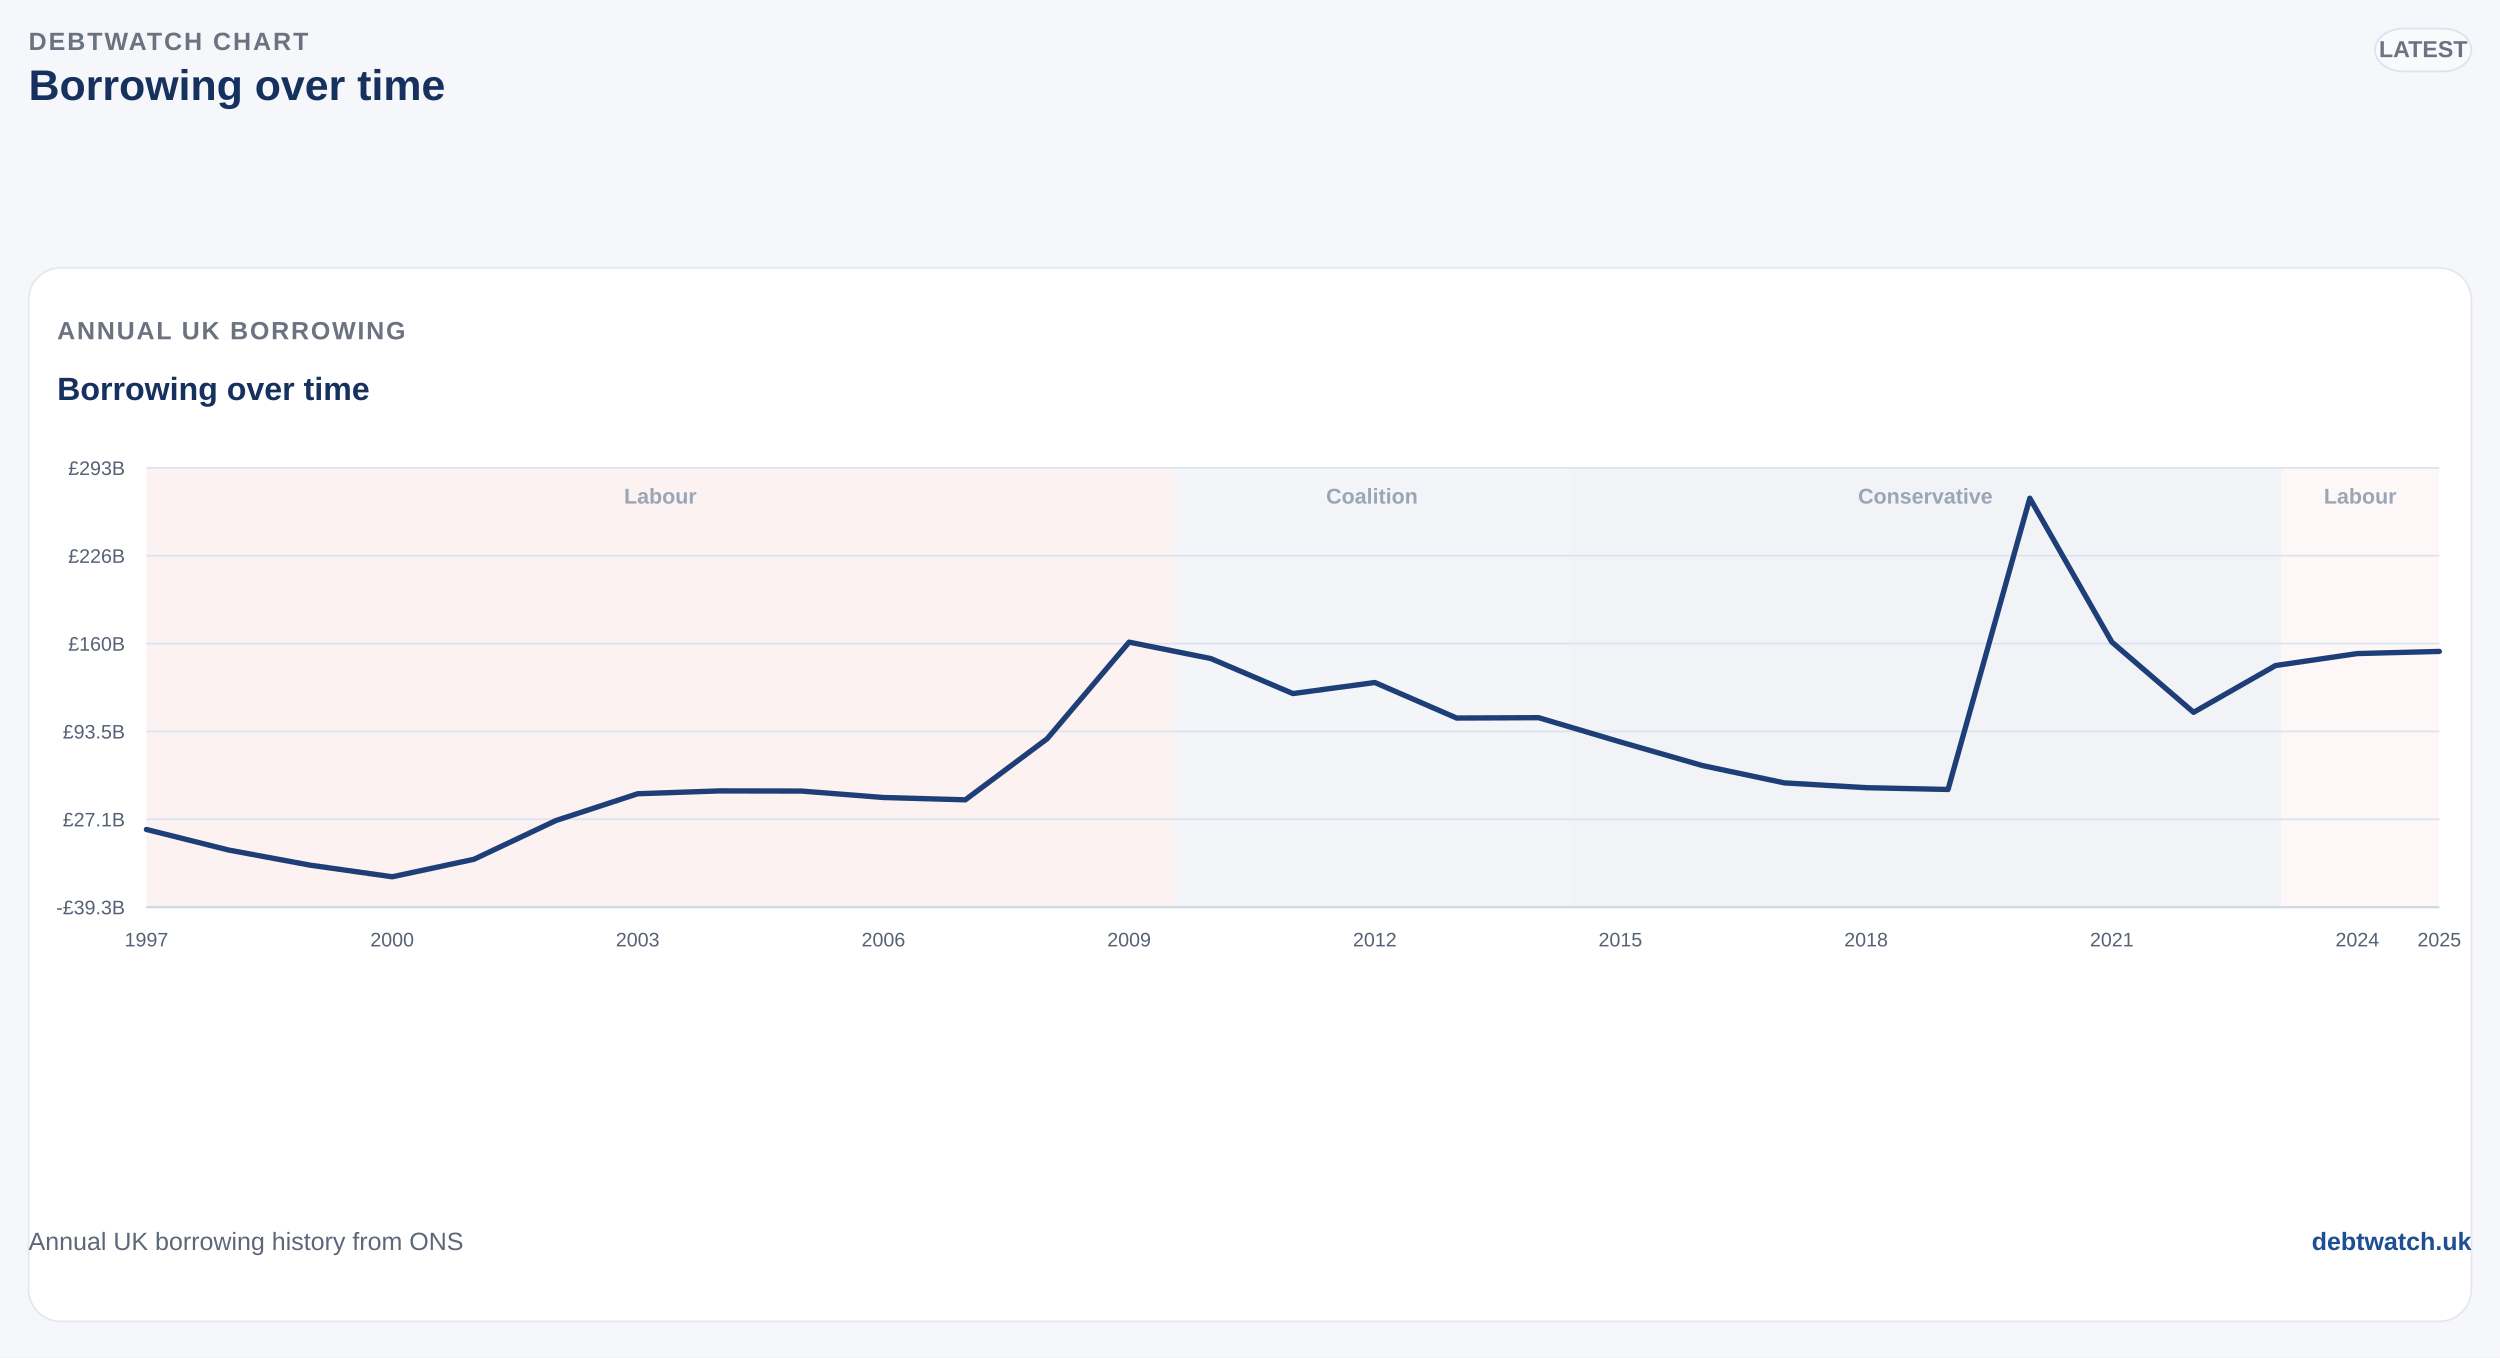
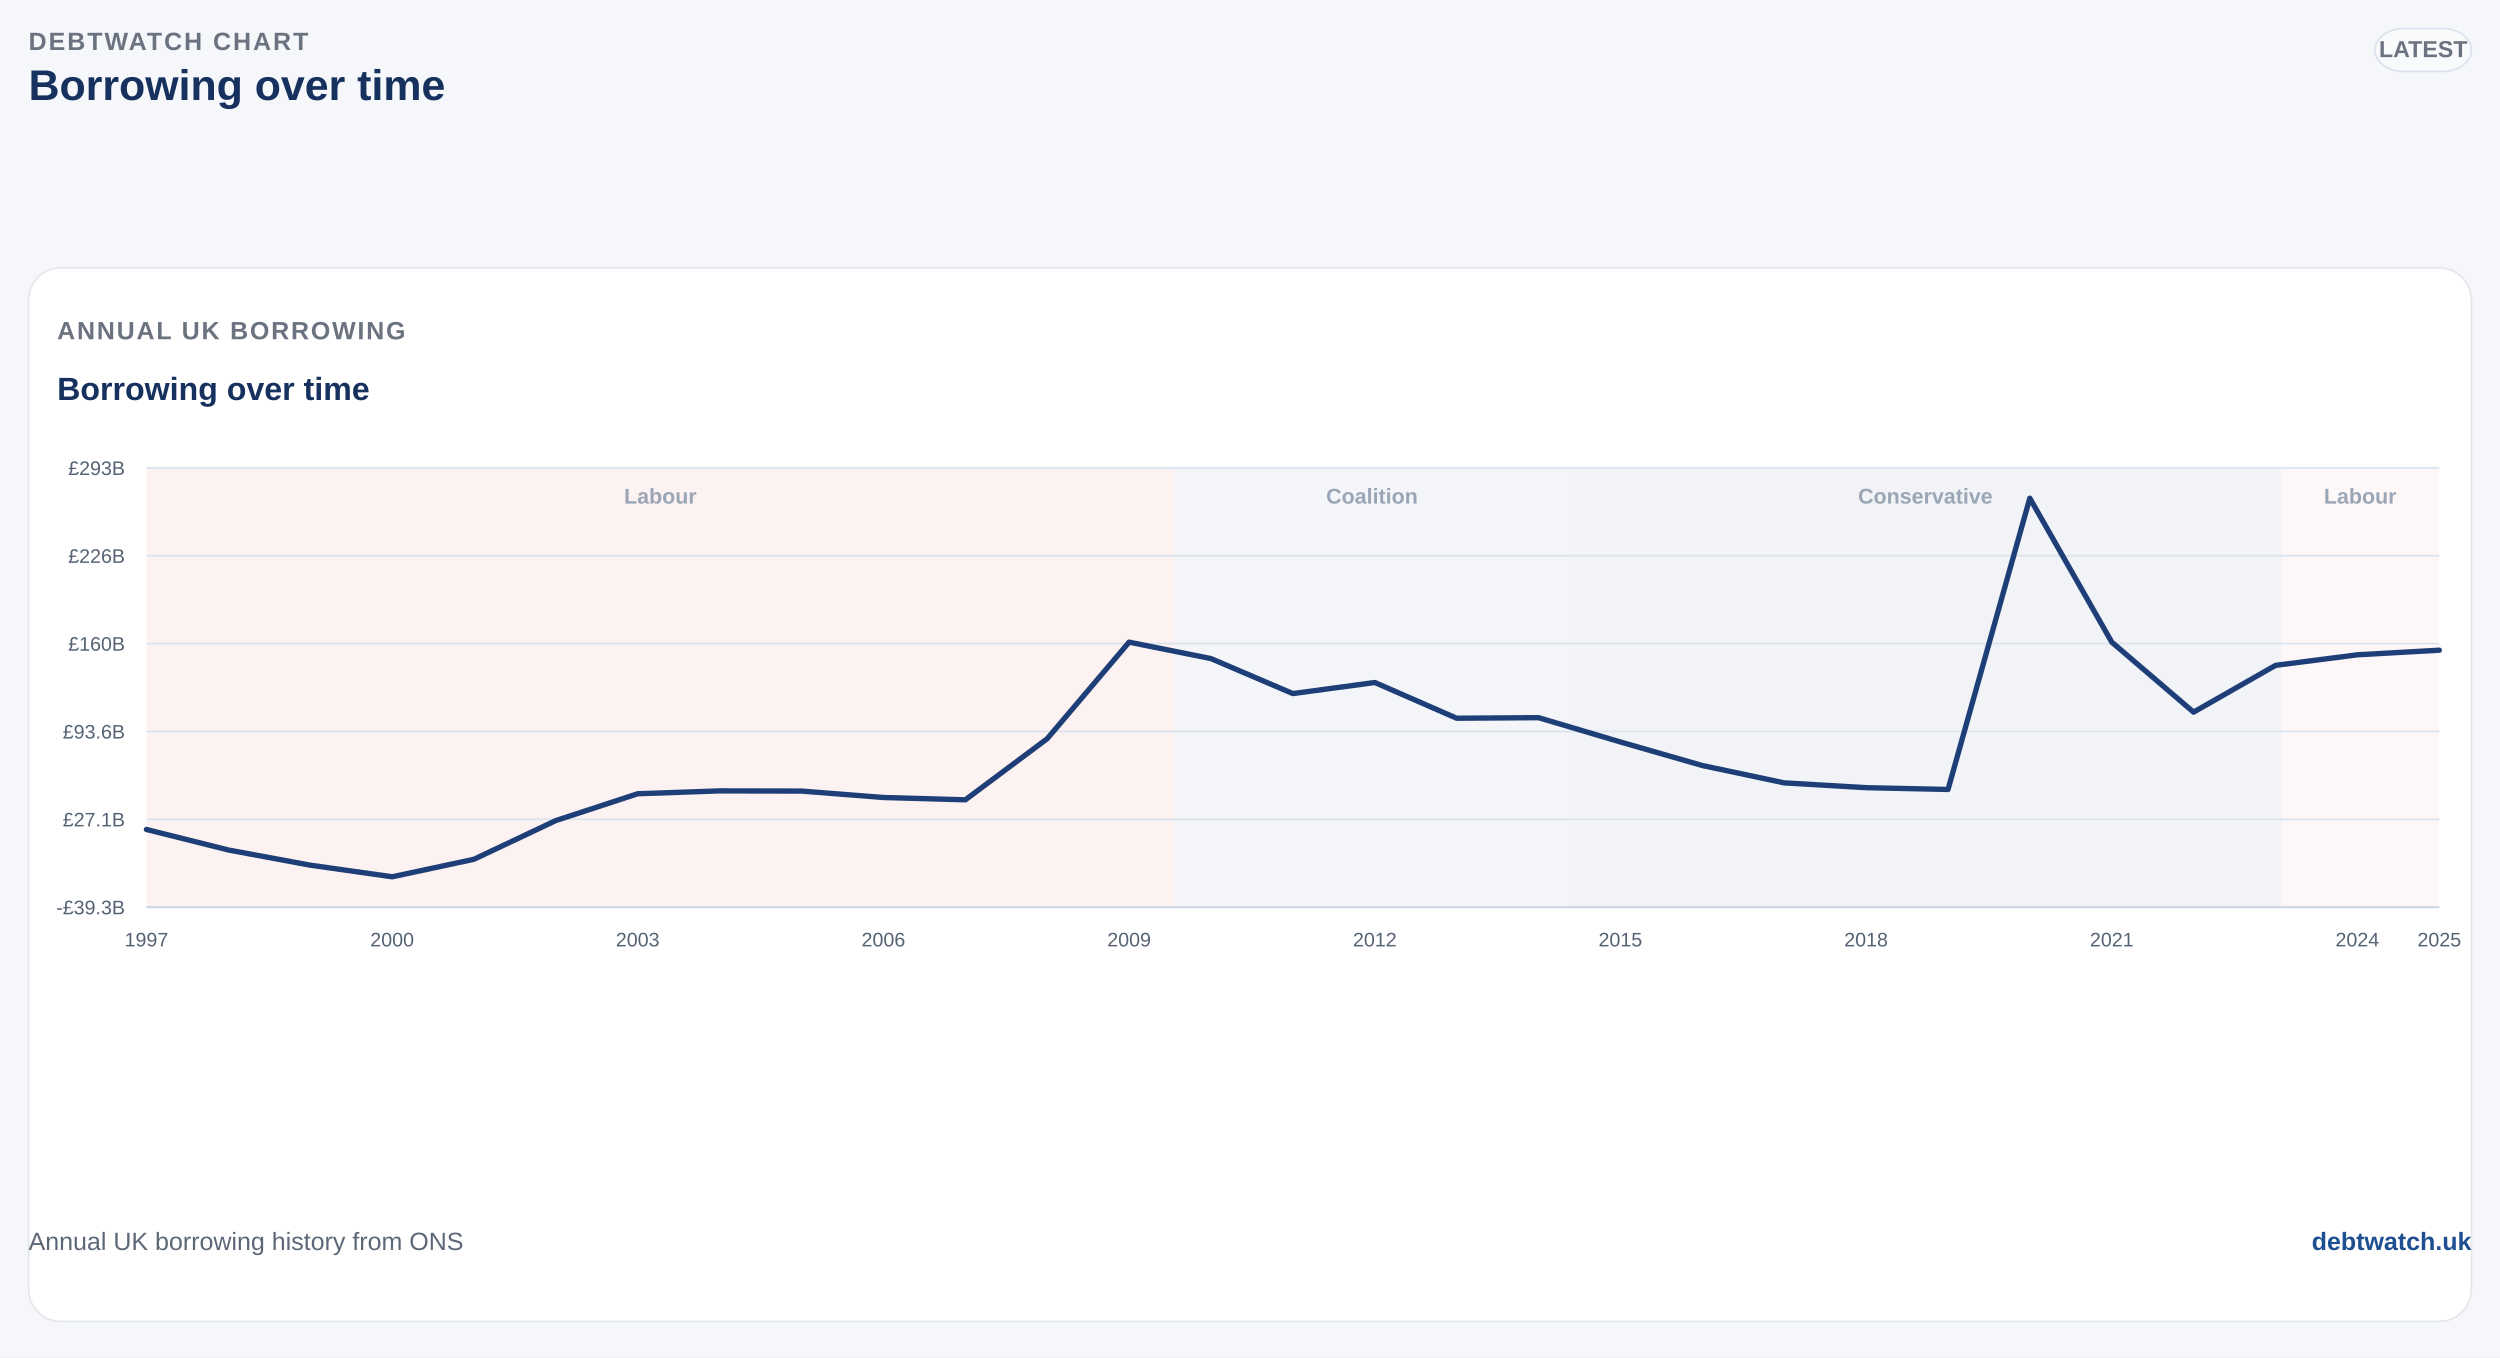
<svg xmlns="http://www.w3.org/2000/svg" width="1400" height="760" viewBox="0 0 1400 760" role="img" aria-labelledby="title desc">
  <rect width="1400" height="760" fill="#f5f7fb" />
  <text x="16" y="28" fill="#6b7280" font-family="Segoe UI, Arial, sans-serif" font-size="14" font-weight="700" letter-spacing="1.1">DEBTWATCH CHART</text>
  <text x="16" y="56" fill="#17315f" font-family="Segoe UI, Arial, sans-serif" font-size="24" font-weight="700">Borrowing over time</text>
  <g>
    <rect x="1330" y="16" rx="16" ry="16" width="54" height="24" fill="#f8fafc" stroke="#dbe3ef" />
    <text x="1357" y="32" fill="#6b7280" font-family="Segoe UI, Arial, sans-serif" font-size="13" font-weight="700" text-anchor="middle">LATEST</text>
  </g>
  <rect x="16" y="150" width="1368" height="590" rx="18" ry="18" fill="#ffffff" stroke="#e5e7eb" />
  <text x="32" y="190" fill="#6b7280" font-family="Segoe UI, Arial, sans-serif" font-size="14" font-weight="700" letter-spacing="1">ANNUAL UK BORROWING</text>
  <text x="32" y="224" fill="#17315f" font-family="Segoe UI, Arial, sans-serif" font-size="18" font-weight="700">Borrowing over time</text>
  <rect x="82.0" y="262" width="575.6" height="246" fill="rgba(215, 95, 95, 0.08)" />
  <text x="369.8" y="282" fill="#9aa6b5" font-family="Segoe UI, Arial, sans-serif" font-size="12" font-weight="600" text-anchor="middle">Labour</text>
  <rect x="657.6" y="262" width="221.4" height="246" fill="rgba(100, 125, 165, 0.08)" />
  <text x="768.3" y="282" fill="#9aa6b5" font-family="Segoe UI, Arial, sans-serif" font-size="12" font-weight="600" text-anchor="middle">Coalition</text>
  <rect x="879.0" y="262" width="398.5" height="246" fill="rgba(32, 59, 115, 0.06)" />
  <text x="1078.2" y="282" fill="#9aa6b5" font-family="Segoe UI, Arial, sans-serif" font-size="12" font-weight="600" text-anchor="middle">Conservative</text>
  <rect x="1277.4" y="262" width="88.6" height="246" fill="rgba(215, 95, 95, 0.05)" />
  <text x="1321.7" y="282" fill="#9aa6b5" font-family="Segoe UI, Arial, sans-serif" font-size="12" font-weight="600" text-anchor="middle">Labour</text>
  <line x1="82" y1="262.0" x2="1366" y2="262.0" stroke="#dbe3ef" stroke-width="1" />
  <text x="70" y="266.0" fill="#556274" font-family="Segoe UI, Arial, sans-serif" font-size="11" text-anchor="end">£293B</text>
  <line x1="82" y1="311.2" x2="1366" y2="311.2" stroke="#dbe3ef" stroke-width="1" />
  <text x="70" y="315.2" fill="#556274" font-family="Segoe UI, Arial, sans-serif" font-size="11" text-anchor="end">£226B</text>
  <line x1="82" y1="360.4" x2="1366" y2="360.4" stroke="#dbe3ef" stroke-width="1" />
  <text x="70" y="364.4" fill="#556274" font-family="Segoe UI, Arial, sans-serif" font-size="11" text-anchor="end">£160B</text>
  <line x1="82" y1="409.6" x2="1366" y2="409.6" stroke="#dbe3ef" stroke-width="1" />
-   <text x="70" y="413.6" fill="#556274" font-family="Segoe UI, Arial, sans-serif" font-size="11" text-anchor="end">£93.5B</text>
+   <text x="70" y="413.6" fill="#556274" font-family="Segoe UI, Arial, sans-serif" font-size="11" text-anchor="end">£93.6B</text>
  <line x1="82" y1="458.8" x2="1366" y2="458.8" stroke="#dbe3ef" stroke-width="1" />
  <text x="70" y="462.8" fill="#556274" font-family="Segoe UI, Arial, sans-serif" font-size="11" text-anchor="end">£27.1B</text>
  <line x1="82" y1="508.0" x2="1366" y2="508.0" stroke="#dbe3ef" stroke-width="1" />
  <text x="70" y="512.0" fill="#556274" font-family="Segoe UI, Arial, sans-serif" font-size="11" text-anchor="end">-£39.3B</text>
  <line x1="82" y1="508" x2="1366" y2="508" stroke="#cfd8e3" stroke-width="1.25" />
  <text x="82.0" y="530" fill="#556274" font-family="Segoe UI, Arial, sans-serif" font-size="11" text-anchor="middle">1997</text>
  <text x="219.6" y="530" fill="#556274" font-family="Segoe UI, Arial, sans-serif" font-size="11" text-anchor="middle">2000</text>
  <text x="357.1" y="530" fill="#556274" font-family="Segoe UI, Arial, sans-serif" font-size="11" text-anchor="middle">2003</text>
  <text x="494.7" y="530" fill="#556274" font-family="Segoe UI, Arial, sans-serif" font-size="11" text-anchor="middle">2006</text>
  <text x="632.3" y="530" fill="#556274" font-family="Segoe UI, Arial, sans-serif" font-size="11" text-anchor="middle">2009</text>
  <text x="769.9" y="530" fill="#556274" font-family="Segoe UI, Arial, sans-serif" font-size="11" text-anchor="middle">2012</text>
  <text x="907.4" y="530" fill="#556274" font-family="Segoe UI, Arial, sans-serif" font-size="11" text-anchor="middle">2015</text>
  <text x="1045.0" y="530" fill="#556274" font-family="Segoe UI, Arial, sans-serif" font-size="11" text-anchor="middle">2018</text>
  <text x="1182.6" y="530" fill="#556274" font-family="Segoe UI, Arial, sans-serif" font-size="11" text-anchor="middle">2021</text>
  <text x="1320.1" y="530" fill="#556274" font-family="Segoe UI, Arial, sans-serif" font-size="11" text-anchor="middle">2024</text>
  <text x="1366.0" y="530" fill="#556274" font-family="Segoe UI, Arial, sans-serif" font-size="11" text-anchor="middle">2025</text>
-   <path d="M 82.0 464.5 L 127.9 476.0 L 173.7 484.5 L 219.6 491.0 L 265.4 481.2 L 311.3 459.5 L 357.1 444.5 L 403.0 442.9 L 448.9 443.0 L 494.7 446.6 L 540.6 447.9 L 586.4 413.7 L 632.3 359.6 L 678.1 368.8 L 724.0 388.4 L 769.9 382.2 L 815.7 402.1 L 861.6 401.9 L 907.4 415.5 L 953.3 428.7 L 999.1 438.4 L 1045.0 441.1 L 1090.9 442.1 L 1136.7 279.0 L 1182.6 359.5 L 1228.4 398.9 L 1274.3 372.7 L 1320.1 366.0 L 1366.0 364.8" fill="none" stroke="#1d3e77" stroke-width="3" stroke-linecap="round" stroke-linejoin="round" />
+   <path d="M 82.0 464.5 L 127.9 476.0 L 173.7 484.5 L 219.6 491.0 L 265.4 481.2 L 311.3 459.5 L 357.1 444.5 L 403.0 442.9 L 448.9 443.0 L 494.7 446.6 L 540.6 447.9 L 586.4 413.7 L 632.3 359.6 L 678.1 368.8 L 724.0 388.4 L 769.9 382.2 L 815.7 402.2 L 861.6 401.9 L 907.4 415.5 L 953.3 428.7 L 999.1 438.4 L 1045.0 441.1 L 1090.9 442.1 L 1136.7 279.0 L 1182.6 359.6 L 1228.4 398.8 L 1274.3 372.6 L 1320.1 366.7 L 1366.0 364.1" fill="none" stroke="#1d3e77" stroke-width="3" stroke-linecap="round" stroke-linejoin="round" />
  <text x="16" y="700" fill="#5c6778" font-family="Segoe UI, Arial, sans-serif" font-size="14">Annual UK borrowing history from ONS</text>
  <text x="1384" y="700" fill="#1d4f91" font-family="Segoe UI, Arial, sans-serif" font-size="14" font-weight="600" text-anchor="end">debtwatch.uk</text>
</svg>
